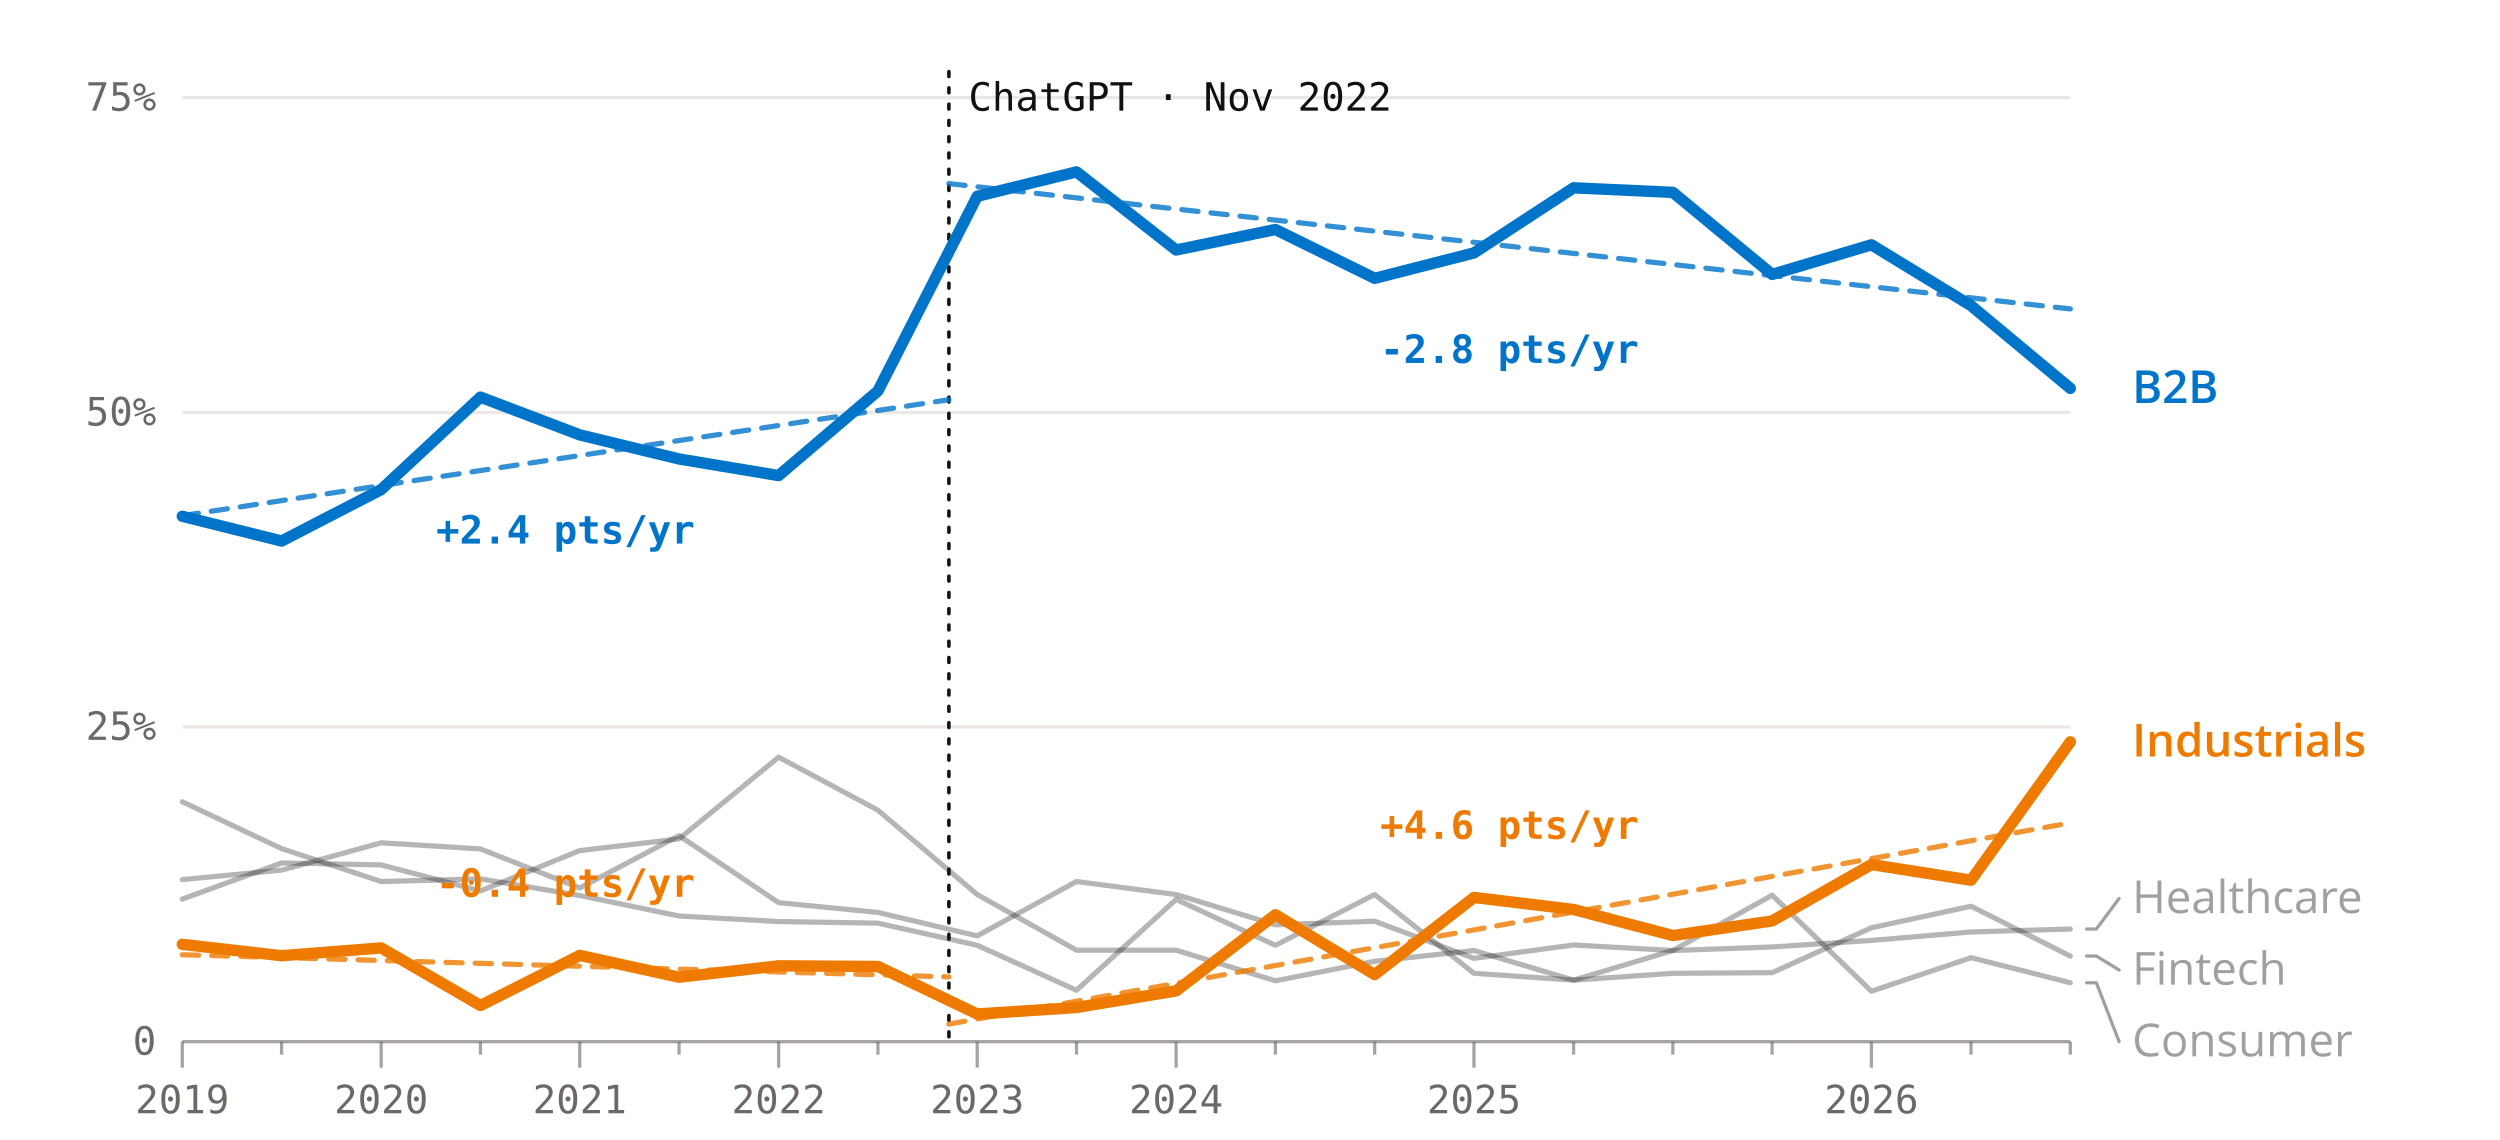
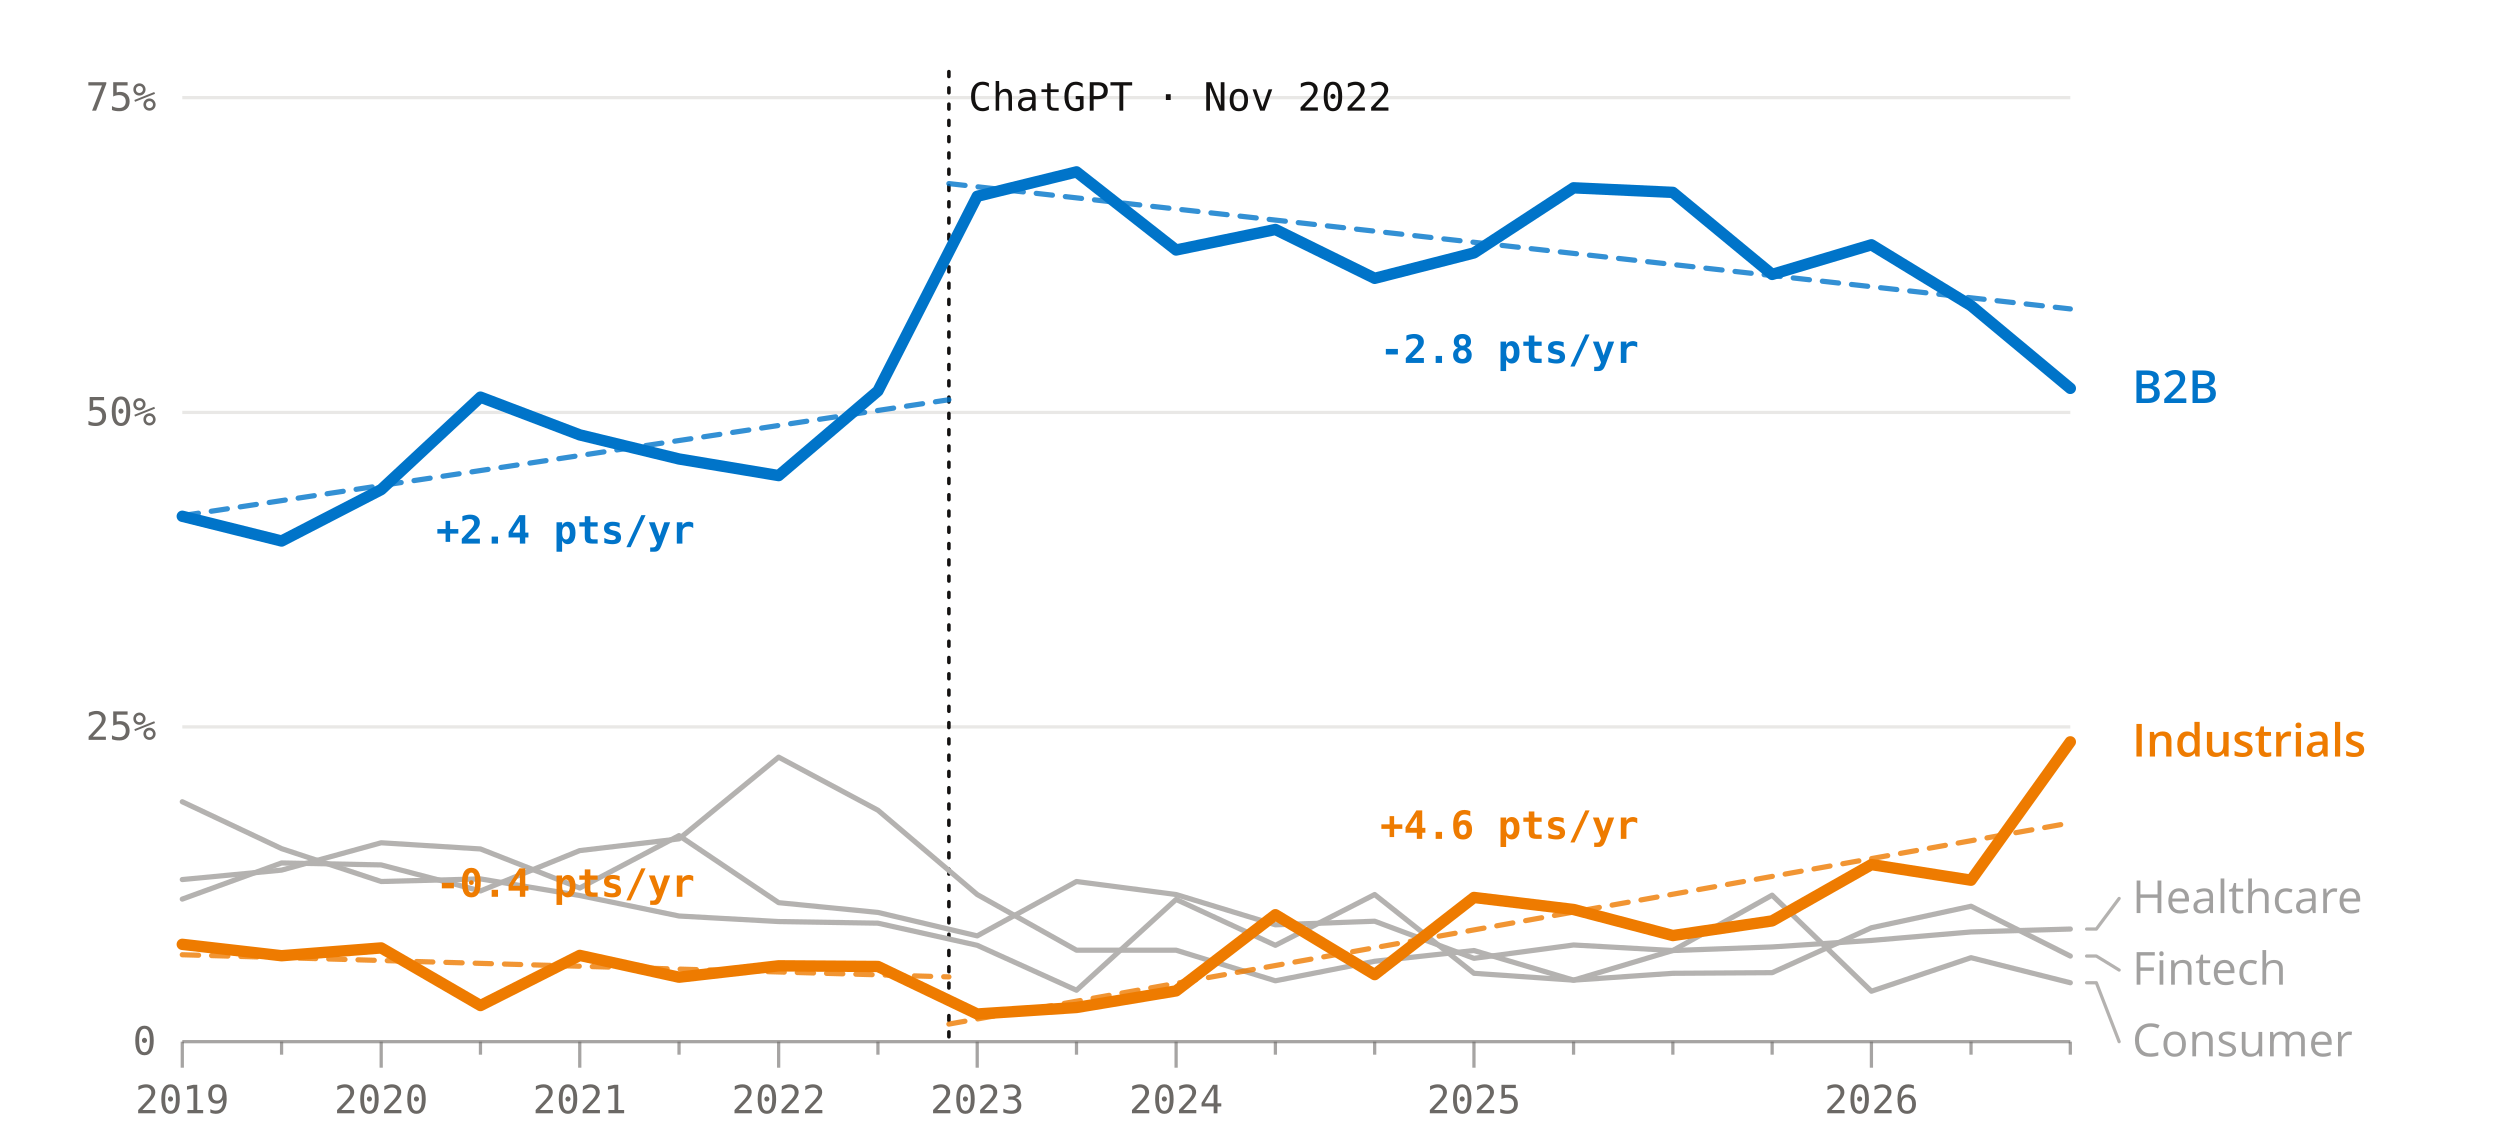
<svg xmlns="http://www.w3.org/2000/svg" viewBox="0 0 768 350" width="768" height="350" role="img">
  <line x1="56.0" y1="223.3" x2="636.0" y2="223.3" stroke-width="1" stroke="#dfdedb" opacity=".7" />
  <line x1="56.0" y1="126.7" x2="636.0" y2="126.7" stroke-width="1" stroke="#dfdedb" opacity=".7" />
  <line x1="56.0" y1="30.0" x2="636.0" y2="30.0" stroke-width="1" stroke="#dfdedb" opacity=".7" />
  <text x="48.0" y="324.0" text-anchor="end" fill="#6b6865" font-family="ui-monospace,SFMono-Regular,Menlo,Consolas,'DejaVu Sans Mono',monospace" font-size="12">0</text>
  <text x="48.0" y="227.3" text-anchor="end" fill="#6b6865" font-family="ui-monospace,SFMono-Regular,Menlo,Consolas,'DejaVu Sans Mono',monospace" font-size="12">25%</text>
  <text x="48.0" y="130.7" text-anchor="end" fill="#6b6865" font-family="ui-monospace,SFMono-Regular,Menlo,Consolas,'DejaVu Sans Mono',monospace" font-size="12">50%</text>
  <text x="48.0" y="34.0" text-anchor="end" fill="#6b6865" font-family="ui-monospace,SFMono-Regular,Menlo,Consolas,'DejaVu Sans Mono',monospace" font-size="12">75%</text>
  <line x1="56.0" y1="320.0" x2="636.0" y2="320.0" stroke-width="1" stroke="#6b6865" opacity=".6" />
  <line x1="56.0" y1="320.0" x2="56.0" y2="328.0" stroke-width="1" stroke="#6b6865" opacity=".6" />
  <text x="56.0" y="342.0" text-anchor="middle" fill="#6b6865" font-family="ui-monospace,SFMono-Regular,Menlo,Consolas,'DejaVu Sans Mono',monospace" font-size="12">2019</text>
  <line x1="86.5" y1="320.0" x2="86.5" y2="324.0" stroke-width="1" stroke="#6b6865" opacity=".6" />
  <line x1="117.1" y1="320.0" x2="117.1" y2="328.0" stroke-width="1" stroke="#6b6865" opacity=".6" />
  <text x="117.1" y="342.0" text-anchor="middle" fill="#6b6865" font-family="ui-monospace,SFMono-Regular,Menlo,Consolas,'DejaVu Sans Mono',monospace" font-size="12">2020</text>
  <line x1="147.6" y1="320.0" x2="147.6" y2="324.0" stroke-width="1" stroke="#6b6865" opacity=".6" />
  <line x1="178.1" y1="320.0" x2="178.1" y2="328.0" stroke-width="1" stroke="#6b6865" opacity=".6" />
  <text x="178.1" y="342.0" text-anchor="middle" fill="#6b6865" font-family="ui-monospace,SFMono-Regular,Menlo,Consolas,'DejaVu Sans Mono',monospace" font-size="12">2021</text>
  <line x1="208.6" y1="320.0" x2="208.6" y2="324.0" stroke-width="1" stroke="#6b6865" opacity=".6" />
  <line x1="239.2" y1="320.0" x2="239.2" y2="328.0" stroke-width="1" stroke="#6b6865" opacity=".6" />
  <text x="239.2" y="342.0" text-anchor="middle" fill="#6b6865" font-family="ui-monospace,SFMono-Regular,Menlo,Consolas,'DejaVu Sans Mono',monospace" font-size="12">2022</text>
  <line x1="269.7" y1="320.0" x2="269.7" y2="324.0" stroke-width="1" stroke="#6b6865" opacity=".6" />
  <line x1="300.2" y1="320.0" x2="300.2" y2="328.0" stroke-width="1" stroke="#6b6865" opacity=".6" />
  <text x="300.2" y="342.0" text-anchor="middle" fill="#6b6865" font-family="ui-monospace,SFMono-Regular,Menlo,Consolas,'DejaVu Sans Mono',monospace" font-size="12">2023</text>
  <line x1="330.7" y1="320.0" x2="330.7" y2="324.0" stroke-width="1" stroke="#6b6865" opacity=".6" />
  <line x1="361.3" y1="320.0" x2="361.3" y2="328.0" stroke-width="1" stroke="#6b6865" opacity=".6" />
  <text x="361.3" y="342.0" text-anchor="middle" fill="#6b6865" font-family="ui-monospace,SFMono-Regular,Menlo,Consolas,'DejaVu Sans Mono',monospace" font-size="12">2024</text>
  <line x1="391.8" y1="320.0" x2="391.8" y2="324.0" stroke-width="1" stroke="#6b6865" opacity=".6" />
  <line x1="422.3" y1="320.0" x2="422.3" y2="324.0" stroke-width="1" stroke="#6b6865" opacity=".6" />
  <line x1="452.8" y1="320.0" x2="452.8" y2="328.0" stroke-width="1" stroke="#6b6865" opacity=".6" />
  <text x="452.8" y="342.0" text-anchor="middle" fill="#6b6865" font-family="ui-monospace,SFMono-Regular,Menlo,Consolas,'DejaVu Sans Mono',monospace" font-size="12">2025</text>
  <line x1="483.4" y1="320.0" x2="483.4" y2="324.0" stroke-width="1" stroke="#6b6865" opacity=".6" />
  <line x1="513.9" y1="320.0" x2="513.9" y2="324.0" stroke-width="1" stroke="#6b6865" opacity=".6" />
  <line x1="544.4" y1="320.0" x2="544.4" y2="324.0" stroke-width="1" stroke="#6b6865" opacity=".6" />
  <line x1="574.9" y1="320.0" x2="574.9" y2="328.0" stroke-width="1" stroke="#6b6865" opacity=".6" />
  <text x="574.9" y="342.0" text-anchor="middle" fill="#6b6865" font-family="ui-monospace,SFMono-Regular,Menlo,Consolas,'DejaVu Sans Mono',monospace" font-size="12">2026</text>
  <line x1="605.5" y1="320.0" x2="605.5" y2="324.0" stroke-width="1" stroke="#6b6865" opacity=".6" />
  <line x1="636.0" y1="320.0" x2="636.0" y2="324.0" stroke-width="1" stroke="#6b6865" opacity=".6" />
  <line x1="291.5" y1="22.0" x2="291.5" y2="320.0" stroke="#131110" stroke-width="1.1" stroke-dasharray="1.5 3.5" stroke-linecap="round" />
  <text x="297.5" y="34.0" text-anchor="start" fill="#131110" font-family="ui-monospace,SFMono-Regular,Menlo,Consolas,'DejaVu Sans Mono',monospace" font-size="12">ChatGPT · Nov 2022</text>
-   <path d="M56.0,270.2 L86.5,267.3 L117.1,258.9 L147.6,260.8 L178.1,272.8 L208.6,256.7 L239.2,277.3 L269.7,280.3 L300.2,287.5 L330.7,270.8 L361.3,274.8 L391.8,284.1 L422.3,283.0 L452.8,294.4 L483.4,290.3 L513.9,292.0 L544.4,290.9 L574.9,288.9 L605.5,286.3 L636.0,285.4" stroke-width="1.6" opacity="0.31" fill="none" stroke-linejoin="round" stroke-linecap="round" stroke="#131110" />
-   <path d="M56.0,276.2 L86.5,265.1 L117.1,265.7 L147.6,273.7 L178.1,261.3 L208.6,257.7 L239.2,232.6 L269.7,248.9 L300.2,274.8 L330.7,291.9 L361.3,291.9 L391.8,301.3 L422.3,295.3 L452.8,292.0 L483.4,301.1 L513.9,299.0 L544.4,298.8 L574.9,285.0 L605.5,278.4 L636.0,293.7" stroke-width="1.6" opacity="0.31" fill="none" stroke-linejoin="round" stroke-linecap="round" stroke="#131110" />
-   <path d="M56.0,246.3 L86.5,260.7 L117.1,270.8 L147.6,270.0 L178.1,275.1 L208.6,281.4 L239.2,283.1 L269.7,283.6 L300.2,290.4 L330.7,304.2 L361.3,276.3 L391.8,290.4 L422.3,274.8 L452.8,299.0 L483.4,301.1 L513.9,292.0 L544.4,275.0 L574.9,304.5 L605.5,294.2 L636.0,301.9" stroke-width="1.6" opacity="0.31" fill="none" stroke-linejoin="round" stroke-linecap="round" stroke="#131110" />
+   <path d="M56.0,270.2 L86.5,267.3 L117.1,258.9 L147.6,260.8 L178.1,272.8 L208.6,256.7 L239.2,277.3 L269.7,280.3 L300.2,287.5 L330.7,270.8 L361.3,274.8 L391.8,284.1 L422.3,283.0 L452.8,294.4 L483.4,290.3 L513.9,292.0 L544.4,290.9 L574.9,288.9 L605.5,286.3 L636.0,285.4" stroke-width="1.6" fill="none" stroke-linejoin="round" stroke-linecap="round" stroke="#b4b2b0" />
+   <path d="M56.0,276.2 L86.5,265.1 L117.1,265.7 L147.6,273.7 L178.1,261.3 L208.6,257.7 L239.2,232.6 L269.7,248.9 L300.2,274.8 L330.7,291.9 L361.3,291.9 L391.8,301.3 L422.3,295.3 L452.8,292.0 L483.4,301.1 L513.9,299.0 L544.4,298.8 L574.9,285.0 L605.5,278.4 L636.0,293.7" stroke-width="1.6" fill="none" stroke-linejoin="round" stroke-linecap="round" stroke="#b4b2b0" />
+   <path d="M56.0,246.3 L86.5,260.7 L117.1,270.8 L147.6,270.0 L178.1,275.1 L208.6,281.4 L239.2,283.1 L269.7,283.6 L300.2,290.4 L330.7,304.2 L361.3,276.3 L391.8,290.4 L422.3,274.8 L452.8,299.0 L483.4,301.1 L513.9,292.0 L544.4,275.0 L574.9,304.5 L605.5,294.2 L636.0,301.9" stroke-width="1.6" fill="none" stroke-linejoin="round" stroke-linecap="round" stroke="#b4b2b0" />
  <path d="M56.0,158.4 L291.5,122.8" stroke-width="1.6" fill="none" stroke-linejoin="round" stroke-linecap="round" stroke-dasharray="5 4" opacity=".8" stroke="#0074c9" />
  <text x="173.7" y="167.0" text-anchor="middle" font-weight="700" fill="#0074c9" font-family="ui-monospace,SFMono-Regular,Menlo,Consolas,'DejaVu Sans Mono',monospace" font-size="12">+2.4 pts/yr</text>
  <path d="M291.5,56.4 L636.0,94.9" stroke-width="1.6" fill="none" stroke-linejoin="round" stroke-linecap="round" stroke-dasharray="5 4" opacity=".8" stroke="#0074c9" />
  <text x="463.7" y="111.5" text-anchor="middle" font-weight="700" fill="#0074c9" font-family="ui-monospace,SFMono-Regular,Menlo,Consolas,'DejaVu Sans Mono',monospace" font-size="12">-2.8 pts/yr</text>
  <path d="M56.0,158.6 L86.5,166.2 L117.1,150.4 L147.6,122.0 L178.1,133.6 L208.6,141.0 L239.2,146.1 L269.7,120.1 L300.2,60.3 L330.7,52.8 L361.3,76.8 L391.8,70.5 L422.3,85.5 L452.8,77.7 L483.4,57.7 L513.9,59.1 L544.4,84.3 L574.9,75.2 L605.5,93.9 L636.0,119.3" stroke-width="3.5" fill="none" stroke-linejoin="round" stroke-linecap="round" stroke="#0074c9" />
  <path d="M56.0,293.3 L291.5,300.1" stroke-width="1.6" fill="none" stroke-linejoin="round" stroke-linecap="round" stroke-dasharray="5 4" opacity=".8" stroke="#ee7b00" />
  <text x="173.7" y="275.5" text-anchor="middle" font-weight="700" fill="#ee7b00" font-family="ui-monospace,SFMono-Regular,Menlo,Consolas,'DejaVu Sans Mono',monospace" font-size="12">-0.4 pts/yr</text>
  <path d="M291.5,314.6 L636.0,252.8" stroke-width="1.6" fill="none" stroke-linejoin="round" stroke-linecap="round" stroke-dasharray="5 4" opacity=".8" stroke="#ee7b00" />
  <text x="463.7" y="257.7" text-anchor="middle" font-weight="700" fill="#ee7b00" font-family="ui-monospace,SFMono-Regular,Menlo,Consolas,'DejaVu Sans Mono',monospace" font-size="12">+4.6 pts/yr</text>
  <path d="M56.0,290.1 L86.5,293.6 L117.1,291.2 L147.6,308.9 L178.1,293.5 L208.6,300.2 L239.2,296.7 L269.7,296.9 L300.2,311.5 L330.7,309.5 L361.3,304.4 L391.8,281.0 L422.3,299.4 L452.8,275.7 L483.4,279.4 L513.9,287.4 L544.4,282.9 L574.9,265.6 L605.5,270.4 L636.0,227.9" stroke-width="3.5" fill="none" stroke-linejoin="round" stroke-linecap="round" stroke="#ee7b00" />
  <text x="655.0" y="123.8" text-anchor="start" fill="#0074c9" font-family="'Open Sans',Arial,sans-serif" font-size="14" font-weight="600">B2B</text>
  <text x="655.0" y="232.4" text-anchor="start" fill="#ee7b00" font-family="'Open Sans',Arial,sans-serif" font-size="14" font-weight="600">Industrials</text>
-   <path d="M641.0,285.4 H644.0 L651.0,276.0" stroke-width="1" opacity="0.4" fill="none" stroke-linejoin="round" stroke-linecap="round" stroke="#131110" />
+   <path d="M641.0,285.4 H644.0 L651.0,276.0" stroke-width="1" fill="none" stroke-linejoin="round" stroke-linecap="round" stroke="#b4b2b0" />
  <text x="655.0" y="280.5" text-anchor="start" opacity="0.4" fill="#131110" font-family="'Open Sans',Arial,sans-serif" font-size="14">Healthcare</text>
-   <path d="M641.0,293.7 H644.0 L651.0,298.0" stroke-width="1" opacity="0.4" fill="none" stroke-linejoin="round" stroke-linecap="round" stroke="#131110" />
+   <path d="M641.0,293.7 H644.0 L651.0,298.0" stroke-width="1" fill="none" stroke-linejoin="round" stroke-linecap="round" stroke="#b4b2b0" />
  <text x="655.0" y="302.5" text-anchor="start" opacity="0.4" fill="#131110" font-family="'Open Sans',Arial,sans-serif" font-size="14">Fintech</text>
-   <path d="M641.0,301.9 H644.0 L651.0,320.0" stroke-width="1" opacity="0.4" fill="none" stroke-linejoin="round" stroke-linecap="round" stroke="#131110" />
+   <path d="M641.0,301.9 H644.0 L651.0,320.0" stroke-width="1" fill="none" stroke-linejoin="round" stroke-linecap="round" stroke="#b4b2b0" />
  <text x="655.0" y="324.5" text-anchor="start" opacity="0.4" fill="#131110" font-family="'Open Sans',Arial,sans-serif" font-size="14">Consumer</text>
</svg>
